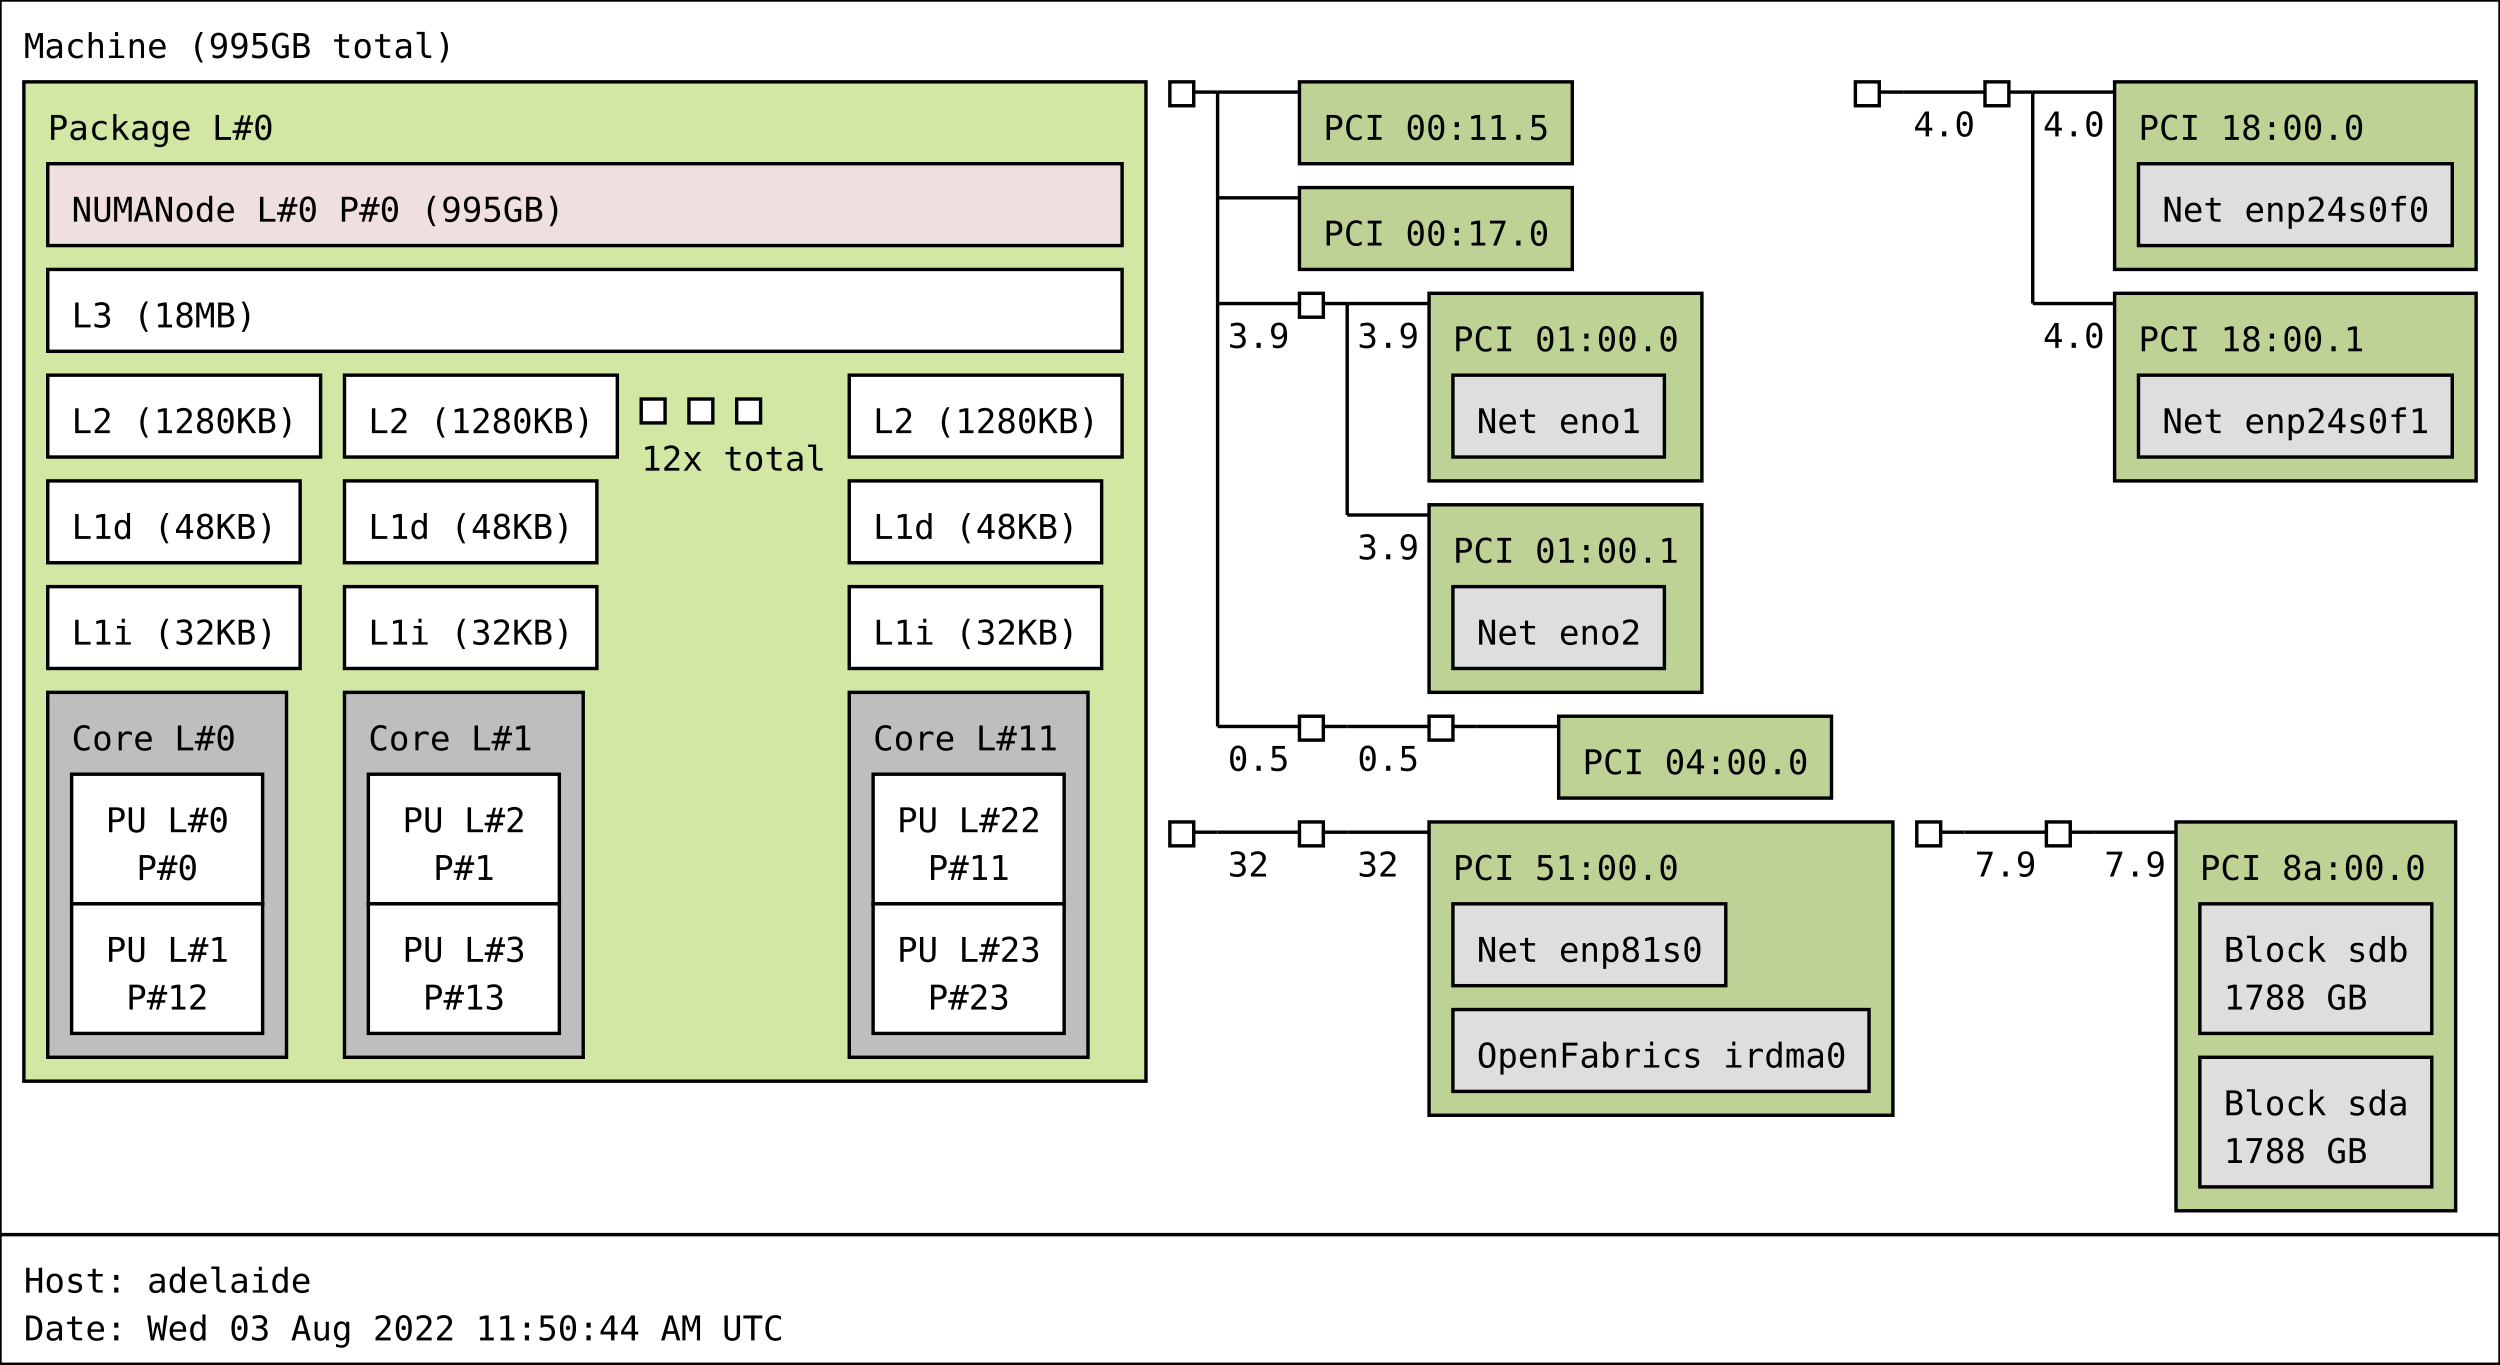
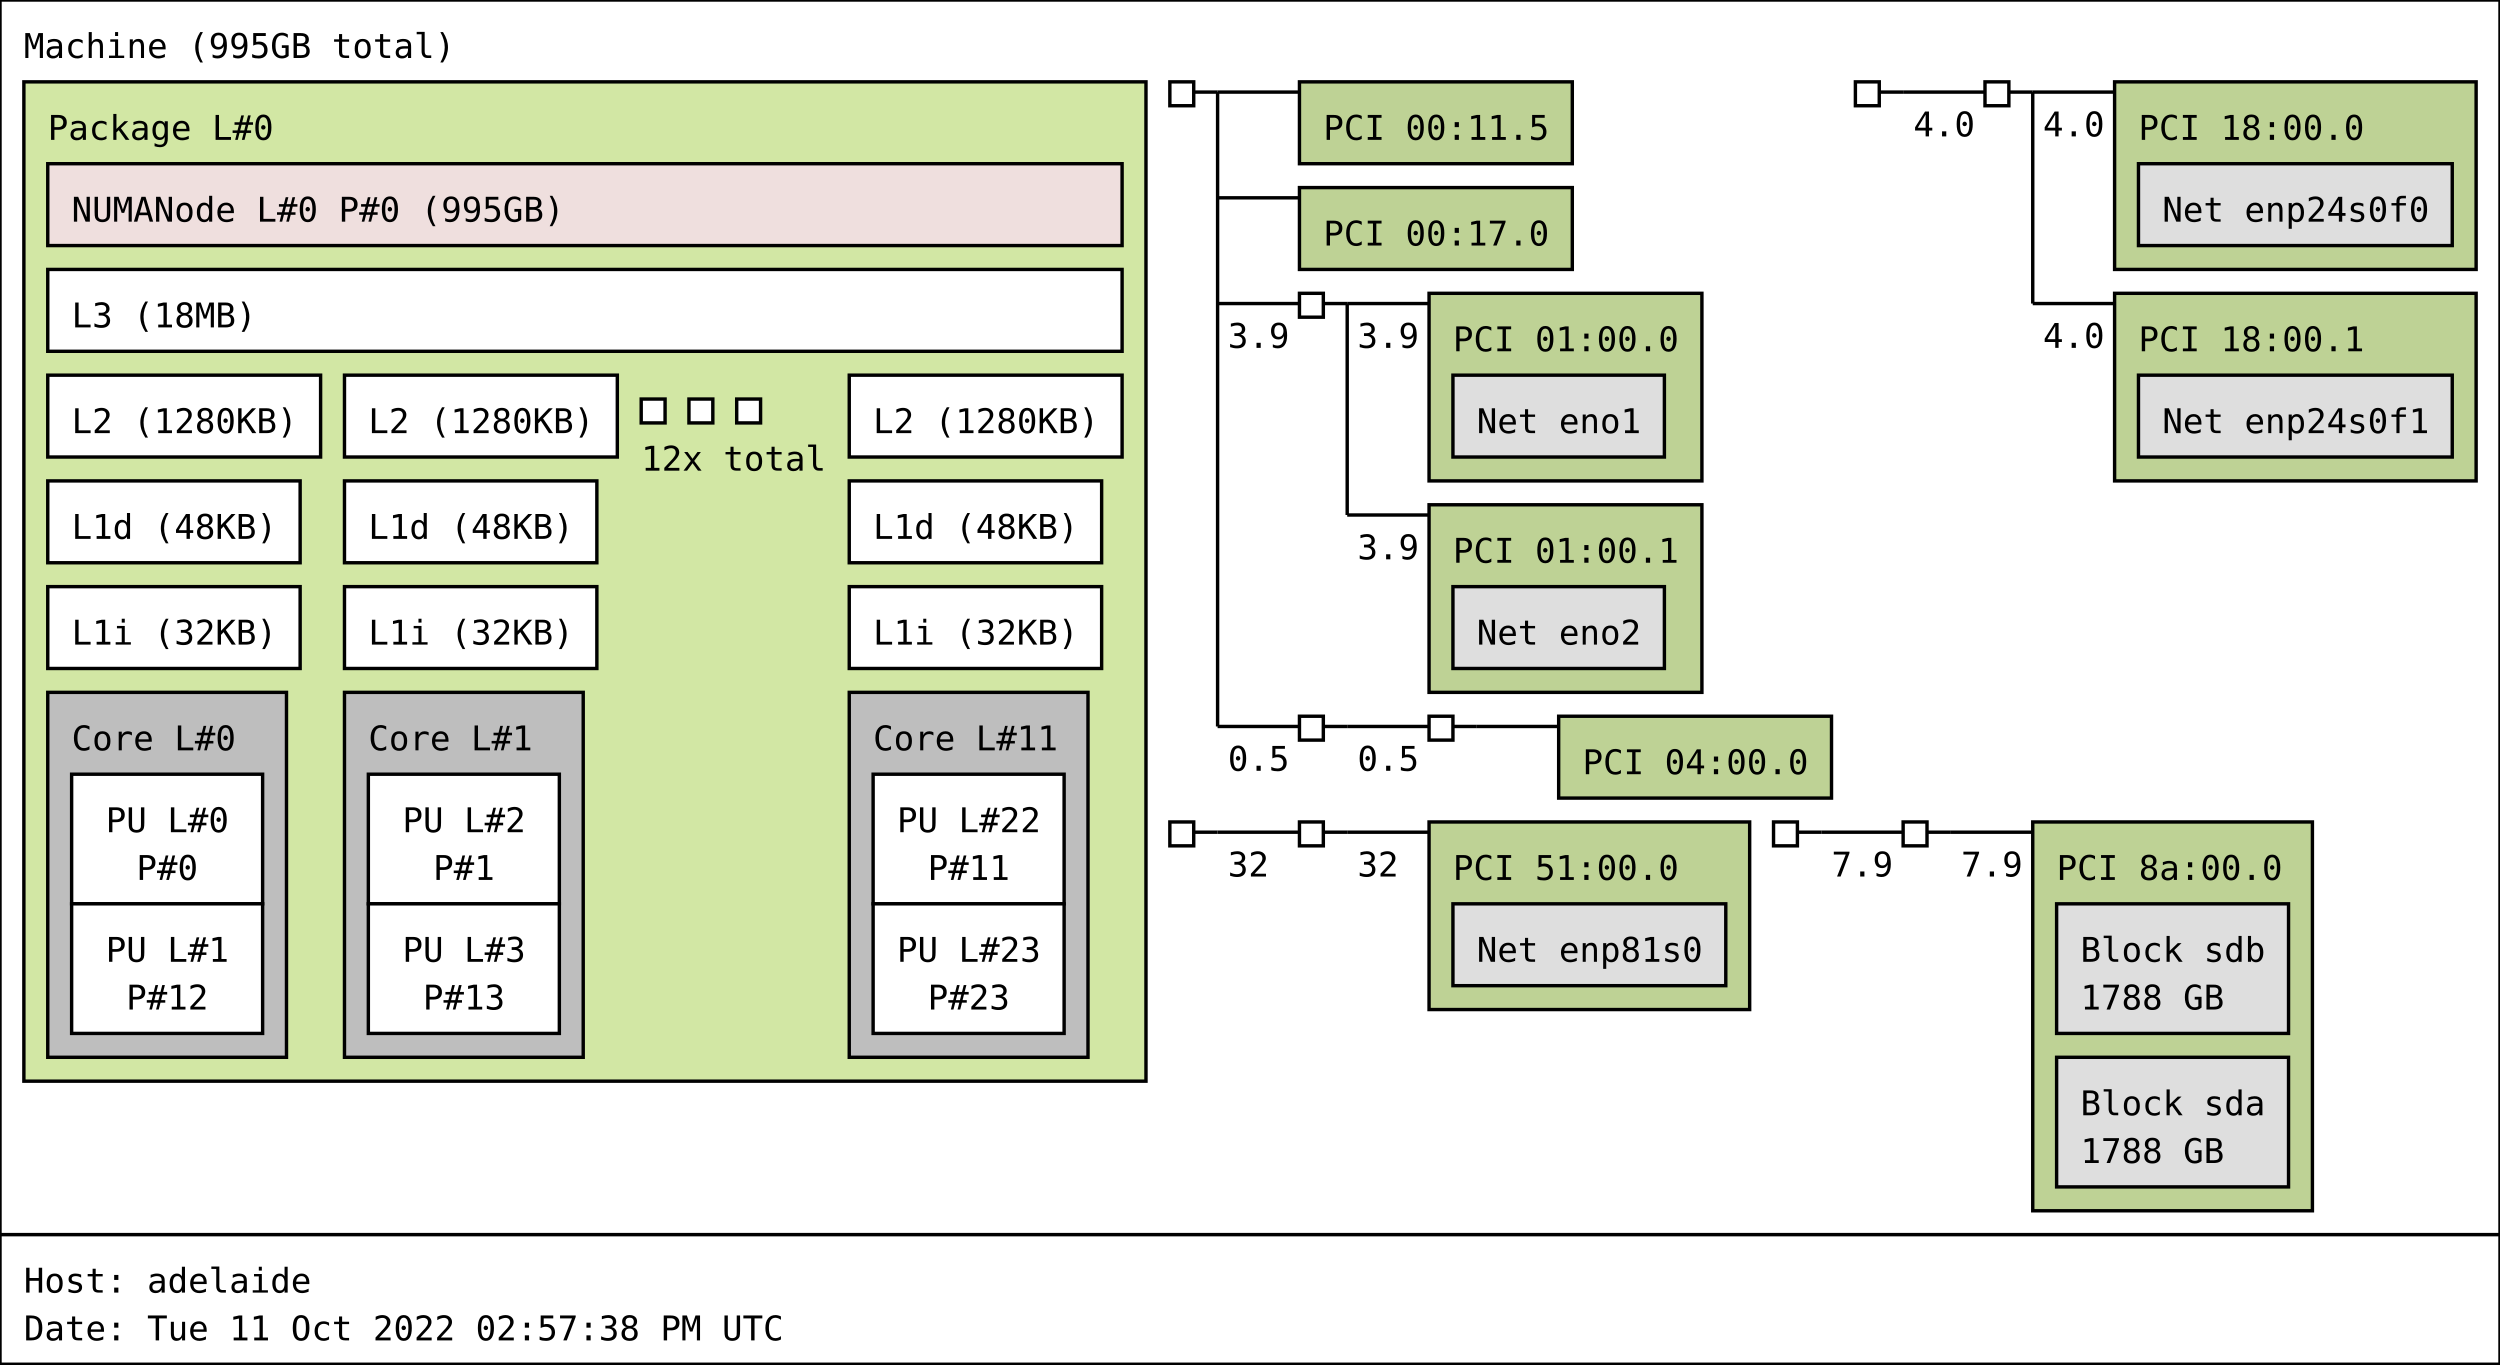
<svg xmlns="http://www.w3.org/2000/svg" width="733px" height="400px" viewBox="0 0 733px 400px" version="1.1">
  <rect id="Machine_0_rect" class="Machine" x="0" y="0" width="733" height="362" fill="rgb(255,255,255)" stroke="rgb(0,0,0)" stroke-width="1" />
  <text id="Machine_0_text" class="Machine" font-family="Monospace" x="7" y="17" fill="rgb(0,0,0)" font-size="10px">Machine (995GB total)</text>
  <rect id="Package_0_rect" class="Package" x="7" y="24" width="329" height="293" fill="rgb(210,231,164)" stroke="rgb(0,0,0)" stroke-width="1" />
  <text id="Package_0_text" class="Package" font-family="Monospace" x="14" y="41" fill="rgb(0,0,0)" font-size="10px">Package L#0</text>
  <rect id="L3_0_rect" class="L3" x="14" y="79" width="315" height="24" fill="rgb(255,255,255)" stroke="rgb(0,0,0)" stroke-width="1" />
  <text id="L3_0_text" class="L3" font-family="Monospace" x="21" y="96" fill="rgb(0,0,0)" font-size="10px">L3 (18MB)</text>
  <rect id="L2_0_rect" class="L2" x="14" y="110" width="80" height="24" fill="rgb(255,255,255)" stroke="rgb(0,0,0)" stroke-width="1" />
  <text id="L2_0_text" class="L2" font-family="Monospace" x="21" y="127" fill="rgb(0,0,0)" font-size="10px">L2 (1280KB)</text>
  <rect id="L1d_0_rect" class="L1d" x="14" y="141" width="74" height="24" fill="rgb(255,255,255)" stroke="rgb(0,0,0)" stroke-width="1" />
  <text id="L1d_0_text" class="L1d" font-family="Monospace" x="21" y="158" fill="rgb(0,0,0)" font-size="10px">L1d (48KB)</text>
  <rect id="L1i_0_rect" class="L1i" x="14" y="172" width="74" height="24" fill="rgb(255,255,255)" stroke="rgb(0,0,0)" stroke-width="1" />
  <text id="L1i_0_text" class="L1i" font-family="Monospace" x="21" y="189" fill="rgb(0,0,0)" font-size="10px">L1i (32KB)</text>
  <rect id="Core_0_rect" class="Core" x="14" y="203" width="70" height="107" fill="rgb(190,190,190)" stroke="rgb(0,0,0)" stroke-width="1" />
  <text id="Core_0_text" class="Core" font-family="Monospace" x="21" y="220" fill="rgb(0,0,0)" font-size="10px">Core L#0</text>
  <rect id="PU_0_rect" class="PU" x="21" y="227" width="56" height="38" fill="rgb(255,255,255)" stroke="rgb(0,0,0)" stroke-width="1" />
  <text id="PU_0_text" class="PU" font-family="Monospace" x="31" y="244" fill="rgb(0,0,0)" font-size="10px">PU L#0</text>
  <text id="PU_0_text_1" class="PU" font-family="Monospace" x="40" y="258" fill="rgb(0,0,0)" font-size="10px">P#0</text>
  <rect id="PU_1_rect" class="PU" x="21" y="265" width="56" height="38" fill="rgb(255,255,255)" stroke="rgb(0,0,0)" stroke-width="1" />
  <text id="PU_1_text" class="PU" font-family="Monospace" x="31" y="282" fill="rgb(0,0,0)" font-size="10px">PU L#1</text>
  <text id="PU_1_text_1" class="PU" font-family="Monospace" x="37" y="296" fill="rgb(0,0,0)" font-size="10px">P#12</text>
  <rect id="L2_1_rect" class="L2" x="101" y="110" width="80" height="24" fill="rgb(255,255,255)" stroke="rgb(0,0,0)" stroke-width="1" />
  <text id="L2_1_text" class="L2" font-family="Monospace" x="108" y="127" fill="rgb(0,0,0)" font-size="10px">L2 (1280KB)</text>
  <rect id="L1d_1_rect" class="L1d" x="101" y="141" width="74" height="24" fill="rgb(255,255,255)" stroke="rgb(0,0,0)" stroke-width="1" />
  <text id="L1d_1_text" class="L1d" font-family="Monospace" x="108" y="158" fill="rgb(0,0,0)" font-size="10px">L1d (48KB)</text>
  <rect id="L1i_1_rect" class="L1i" x="101" y="172" width="74" height="24" fill="rgb(255,255,255)" stroke="rgb(0,0,0)" stroke-width="1" />
  <text id="L1i_1_text" class="L1i" font-family="Monospace" x="108" y="189" fill="rgb(0,0,0)" font-size="10px">L1i (32KB)</text>
  <rect id="Core_1_rect" class="Core" x="101" y="203" width="70" height="107" fill="rgb(190,190,190)" stroke="rgb(0,0,0)" stroke-width="1" />
  <text id="Core_1_text" class="Core" font-family="Monospace" x="108" y="220" fill="rgb(0,0,0)" font-size="10px">Core L#1</text>
  <rect id="PU_2_rect" class="PU" x="108" y="227" width="56" height="38" fill="rgb(255,255,255)" stroke="rgb(0,0,0)" stroke-width="1" />
  <text id="PU_2_text" class="PU" font-family="Monospace" x="118" y="244" fill="rgb(0,0,0)" font-size="10px">PU L#2</text>
  <text id="PU_2_text_1" class="PU" font-family="Monospace" x="127" y="258" fill="rgb(0,0,0)" font-size="10px">P#1</text>
  <rect id="PU_3_rect" class="PU" x="108" y="265" width="56" height="38" fill="rgb(255,255,255)" stroke="rgb(0,0,0)" stroke-width="1" />
  <text id="PU_3_text" class="PU" font-family="Monospace" x="118" y="282" fill="rgb(0,0,0)" font-size="10px">PU L#3</text>
  <text id="PU_3_text_1" class="PU" font-family="Monospace" x="124" y="296" fill="rgb(0,0,0)" font-size="10px">P#13</text>
  <rect id="L2_2_rect" class="L2" x="188" y="117" width="7" height="7" fill="rgb(255,255,255)" stroke="rgb(0,0,0)" stroke-width="1" />
  <rect id="L2_2_rect" class="L2" x="202" y="117" width="7" height="7" fill="rgb(255,255,255)" stroke="rgb(0,0,0)" stroke-width="1" />
  <rect id="L2_2_rect" class="L2" x="216" y="117" width="7" height="7" fill="rgb(255,255,255)" stroke="rgb(0,0,0)" stroke-width="1" />
  <text id="L2_2_text" class="L2" font-family="Monospace" x="188" y="138" fill="rgb(0,0,0)" font-size="10px">12x total</text>
  <rect id="L2_11_rect" class="L2" x="249" y="110" width="80" height="24" fill="rgb(255,255,255)" stroke="rgb(0,0,0)" stroke-width="1" />
  <text id="L2_11_text" class="L2" font-family="Monospace" x="256" y="127" fill="rgb(0,0,0)" font-size="10px">L2 (1280KB)</text>
  <rect id="L1d_11_rect" class="L1d" x="249" y="141" width="74" height="24" fill="rgb(255,255,255)" stroke="rgb(0,0,0)" stroke-width="1" />
  <text id="L1d_11_text" class="L1d" font-family="Monospace" x="256" y="158" fill="rgb(0,0,0)" font-size="10px">L1d (48KB)</text>
  <rect id="L1i_11_rect" class="L1i" x="249" y="172" width="74" height="24" fill="rgb(255,255,255)" stroke="rgb(0,0,0)" stroke-width="1" />
  <text id="L1i_11_text" class="L1i" font-family="Monospace" x="256" y="189" fill="rgb(0,0,0)" font-size="10px">L1i (32KB)</text>
  <rect id="Core_11_rect" class="Core" x="249" y="203" width="70" height="107" fill="rgb(190,190,190)" stroke="rgb(0,0,0)" stroke-width="1" />
  <text id="Core_11_text" class="Core" font-family="Monospace" x="256" y="220" fill="rgb(0,0,0)" font-size="10px">Core L#11</text>
  <rect id="PU_22_rect" class="PU" x="256" y="227" width="56" height="38" fill="rgb(255,255,255)" stroke="rgb(0,0,0)" stroke-width="1" />
  <text id="PU_22_text" class="PU" font-family="Monospace" x="263" y="244" fill="rgb(0,0,0)" font-size="10px">PU L#22</text>
  <text id="PU_22_text_1" class="PU" font-family="Monospace" x="272" y="258" fill="rgb(0,0,0)" font-size="10px">P#11</text>
  <rect id="PU_23_rect" class="PU" x="256" y="265" width="56" height="38" fill="rgb(255,255,255)" stroke="rgb(0,0,0)" stroke-width="1" />
  <text id="PU_23_text" class="PU" font-family="Monospace" x="263" y="282" fill="rgb(0,0,0)" font-size="10px">PU L#23</text>
  <text id="PU_23_text_1" class="PU" font-family="Monospace" x="272" y="296" fill="rgb(0,0,0)" font-size="10px">P#23</text>
  <rect id="NUMANode_0_rect" class="NUMANode" x="14" y="48" width="315" height="24" fill="rgb(239,223,222)" stroke="rgb(0,0,0)" stroke-width="1" />
  <text id="NUMANode_0_text" class="NUMANode" font-family="Monospace" x="21" y="65" fill="rgb(0,0,0)" font-size="10px">NUMANode L#0 P#0 (995GB)</text>
  <rect id="HostBridge_0_rect" class="HostBridge" x="343" y="24" width="7" height="7" fill="rgb(255,255,255)" stroke="rgb(0,0,0)" stroke-width="1" />
  <line id="HostBridge_0_line" class="HostBridge" x1="350" y1="27" x2="357" y2="27" stroke="rgb(0,0,0)" stroke-width="1" />
  <line id="HostBridge_0_line_2" class="HostBridge" x1="357" y1="27" x2="381" y2="27" stroke="rgb(0,0,0)" stroke-width="1" />
  <line id="HostBridge_0_line_3" class="HostBridge" x1="357" y1="58" x2="381" y2="58" stroke="rgb(0,0,0)" stroke-width="1" />
  <line id="HostBridge_0_line_4" class="HostBridge" x1="357" y1="89" x2="381" y2="89" stroke="rgb(0,0,0)" stroke-width="1" />
  <text id="HostBridge_0_text_4" class="HostBridge" font-family="Monospace" x="360" y="102" fill="rgb(0,0,0)" font-size="10px">3.9</text>
  <line id="HostBridge_0_line_5" class="HostBridge" x1="357" y1="213" x2="381" y2="213" stroke="rgb(0,0,0)" stroke-width="1" />
  <text id="HostBridge_0_text_5" class="HostBridge" font-family="Monospace" x="360" y="226" fill="rgb(0,0,0)" font-size="10px">0.5</text>
  <line id="HostBridge_0_line_1" class="HostBridge" x1="357" y1="27" x2="357" y2="213" stroke="rgb(0,0,0)" stroke-width="1" />
  <rect id="PCI_0_rect" class="PCI" x="381" y="24" width="80" height="24" fill="rgb(190,210,149)" stroke="rgb(0,0,0)" stroke-width="1" />
  <text id="PCI_0_text" class="PCI" font-family="Monospace" x="388" y="41" fill="rgb(0,0,0)" font-size="10px">PCI 00:11.5</text>
  <rect id="PCI_1_rect" class="PCI" x="381" y="55" width="80" height="24" fill="rgb(190,210,149)" stroke="rgb(0,0,0)" stroke-width="1" />
  <text id="PCI_1_text" class="PCI" font-family="Monospace" x="388" y="72" fill="rgb(0,0,0)" font-size="10px">PCI 00:17.0</text>
  <rect id="PCIBridge_1_rect" class="PCIBridge" x="381" y="86" width="7" height="7" fill="rgb(255,255,255)" stroke="rgb(0,0,0)" stroke-width="1" />
  <line id="PCIBridge_1_line" class="PCIBridge" x1="388" y1="89" x2="395" y2="89" stroke="rgb(0,0,0)" stroke-width="1" />
  <line id="PCIBridge_1_line_2" class="PCIBridge" x1="395" y1="89" x2="419" y2="89" stroke="rgb(0,0,0)" stroke-width="1" />
  <text id="PCIBridge_1_text_2" class="PCIBridge" font-family="Monospace" x="398" y="102" fill="rgb(0,0,0)" font-size="10px">3.9</text>
  <line id="PCIBridge_1_line_3" class="PCIBridge" x1="395" y1="151" x2="419" y2="151" stroke="rgb(0,0,0)" stroke-width="1" />
  <text id="PCIBridge_1_text_3" class="PCIBridge" font-family="Monospace" x="398" y="164" fill="rgb(0,0,0)" font-size="10px">3.9</text>
  <line id="PCIBridge_1_line_1" class="PCIBridge" x1="395" y1="89" x2="395" y2="151" stroke="rgb(0,0,0)" stroke-width="1" />
  <rect id="PCI_2_rect" class="PCI" x="419" y="86" width="80" height="55" fill="rgb(190,210,149)" stroke="rgb(0,0,0)" stroke-width="1" />
  <text id="PCI_2_text" class="PCI" font-family="Monospace" x="426" y="103" fill="rgb(0,0,0)" font-size="10px">PCI 01:00.0</text>
  <rect id="Net_0_rect" class="Net" x="426" y="110" width="62" height="24" fill="rgb(222,222,222)" stroke="rgb(0,0,0)" stroke-width="1" />
  <text id="Net_0_text" class="Net" font-family="Monospace" x="433" y="127" fill="rgb(0,0,0)" font-size="10px">Net eno1</text>
  <rect id="PCI_3_rect" class="PCI" x="419" y="148" width="80" height="55" fill="rgb(190,210,149)" stroke="rgb(0,0,0)" stroke-width="1" />
  <text id="PCI_3_text" class="PCI" font-family="Monospace" x="426" y="165" fill="rgb(0,0,0)" font-size="10px">PCI 01:00.1</text>
  <rect id="Net_1_rect" class="Net" x="426" y="172" width="62" height="24" fill="rgb(222,222,222)" stroke="rgb(0,0,0)" stroke-width="1" />
  <text id="Net_1_text" class="Net" font-family="Monospace" x="433" y="189" fill="rgb(0,0,0)" font-size="10px">Net eno2</text>
  <rect id="PCIBridge_2_rect" class="PCIBridge" x="381" y="210" width="7" height="7" fill="rgb(255,255,255)" stroke="rgb(0,0,0)" stroke-width="1" />
  <line id="PCIBridge_2_line" class="PCIBridge" x1="388" y1="213" x2="395" y2="213" stroke="rgb(0,0,0)" stroke-width="1" />
  <line id="PCIBridge_2_line_2" class="PCIBridge" x1="395" y1="213" x2="419" y2="213" stroke="rgb(0,0,0)" stroke-width="1" />
  <text id="PCIBridge_2_text_2" class="PCIBridge" font-family="Monospace" x="398" y="226" fill="rgb(0,0,0)" font-size="10px">0.5</text>
  <line id="PCIBridge_2_line_1" class="PCIBridge" x1="395" y1="213" x2="395" y2="213" stroke="rgb(0,0,0)" stroke-width="1" />
  <rect id="PCIBridge_3_rect" class="PCIBridge" x="419" y="210" width="7" height="7" fill="rgb(255,255,255)" stroke="rgb(0,0,0)" stroke-width="1" />
  <line id="PCIBridge_3_line" class="PCIBridge" x1="426" y1="213" x2="433" y2="213" stroke="rgb(0,0,0)" stroke-width="1" />
  <line id="PCIBridge_3_line_2" class="PCIBridge" x1="433" y1="213" x2="457" y2="213" stroke="rgb(0,0,0)" stroke-width="1" />
  <line id="PCIBridge_3_line_1" class="PCIBridge" x1="433" y1="213" x2="433" y2="213" stroke="rgb(0,0,0)" stroke-width="1" />
  <rect id="PCI_4_rect" class="PCI" x="457" y="210" width="80" height="24" fill="rgb(190,210,149)" stroke="rgb(0,0,0)" stroke-width="1" />
  <text id="PCI_4_text" class="PCI" font-family="Monospace" x="464" y="227" fill="rgb(0,0,0)" font-size="10px">PCI 04:00.0</text>
  <rect id="HostBridge_4_rect" class="HostBridge" x="544" y="24" width="7" height="7" fill="rgb(255,255,255)" stroke="rgb(0,0,0)" stroke-width="1" />
  <line id="HostBridge_4_line" class="HostBridge" x1="551" y1="27" x2="558" y2="27" stroke="rgb(0,0,0)" stroke-width="1" />
  <line id="HostBridge_4_line_2" class="HostBridge" x1="558" y1="27" x2="582" y2="27" stroke="rgb(0,0,0)" stroke-width="1" />
  <text id="HostBridge_4_text_2" class="HostBridge" font-family="Monospace" x="561" y="40" fill="rgb(0,0,0)" font-size="10px">4.0</text>
  <line id="HostBridge_4_line_1" class="HostBridge" x1="558" y1="27" x2="558" y2="27" stroke="rgb(0,0,0)" stroke-width="1" />
  <rect id="PCIBridge_5_rect" class="PCIBridge" x="582" y="24" width="7" height="7" fill="rgb(255,255,255)" stroke="rgb(0,0,0)" stroke-width="1" />
  <line id="PCIBridge_5_line" class="PCIBridge" x1="589" y1="27" x2="596" y2="27" stroke="rgb(0,0,0)" stroke-width="1" />
  <line id="PCIBridge_5_line_2" class="PCIBridge" x1="596" y1="27" x2="620" y2="27" stroke="rgb(0,0,0)" stroke-width="1" />
  <text id="PCIBridge_5_text_2" class="PCIBridge" font-family="Monospace" x="599" y="40" fill="rgb(0,0,0)" font-size="10px">4.0</text>
  <line id="PCIBridge_5_line_3" class="PCIBridge" x1="596" y1="89" x2="620" y2="89" stroke="rgb(0,0,0)" stroke-width="1" />
  <text id="PCIBridge_5_text_3" class="PCIBridge" font-family="Monospace" x="599" y="102" fill="rgb(0,0,0)" font-size="10px">4.0</text>
  <line id="PCIBridge_5_line_1" class="PCIBridge" x1="596" y1="27" x2="596" y2="89" stroke="rgb(0,0,0)" stroke-width="1" />
  <rect id="PCI_5_rect" class="PCI" x="620" y="24" width="106" height="55" fill="rgb(190,210,149)" stroke="rgb(0,0,0)" stroke-width="1" />
  <text id="PCI_5_text" class="PCI" font-family="Monospace" x="627" y="41" fill="rgb(0,0,0)" font-size="10px">PCI 18:00.0</text>
  <rect id="Net_2_rect" class="Net" x="627" y="48" width="92" height="24" fill="rgb(222,222,222)" stroke="rgb(0,0,0)" stroke-width="1" />
  <text id="Net_2_text" class="Net" font-family="Monospace" x="634" y="65" fill="rgb(0,0,0)" font-size="10px">Net enp24s0f0</text>
  <rect id="PCI_6_rect" class="PCI" x="620" y="86" width="106" height="55" fill="rgb(190,210,149)" stroke="rgb(0,0,0)" stroke-width="1" />
  <text id="PCI_6_text" class="PCI" font-family="Monospace" x="627" y="103" fill="rgb(0,0,0)" font-size="10px">PCI 18:00.1</text>
  <rect id="Net_3_rect" class="Net" x="627" y="110" width="92" height="24" fill="rgb(222,222,222)" stroke="rgb(0,0,0)" stroke-width="1" />
  <text id="Net_3_text" class="Net" font-family="Monospace" x="634" y="127" fill="rgb(0,0,0)" font-size="10px">Net enp24s0f1</text>
  <rect id="HostBridge_6_rect" class="HostBridge" x="343" y="241" width="7" height="7" fill="rgb(255,255,255)" stroke="rgb(0,0,0)" stroke-width="1" />
  <line id="HostBridge_6_line" class="HostBridge" x1="350" y1="244" x2="357" y2="244" stroke="rgb(0,0,0)" stroke-width="1" />
  <line id="HostBridge_6_line_2" class="HostBridge" x1="357" y1="244" x2="381" y2="244" stroke="rgb(0,0,0)" stroke-width="1" />
  <text id="HostBridge_6_text_2" class="HostBridge" font-family="Monospace" x="360" y="257" fill="rgb(0,0,0)" font-size="10px">32</text>
  <line id="HostBridge_6_line_1" class="HostBridge" x1="357" y1="244" x2="357" y2="244" stroke="rgb(0,0,0)" stroke-width="1" />
  <rect id="PCIBridge_7_rect" class="PCIBridge" x="381" y="241" width="7" height="7" fill="rgb(255,255,255)" stroke="rgb(0,0,0)" stroke-width="1" />
  <line id="PCIBridge_7_line" class="PCIBridge" x1="388" y1="244" x2="395" y2="244" stroke="rgb(0,0,0)" stroke-width="1" />
  <line id="PCIBridge_7_line_2" class="PCIBridge" x1="395" y1="244" x2="419" y2="244" stroke="rgb(0,0,0)" stroke-width="1" />
  <text id="PCIBridge_7_text_2" class="PCIBridge" font-family="Monospace" x="398" y="257" fill="rgb(0,0,0)" font-size="10px">32</text>
  <line id="PCIBridge_7_line_1" class="PCIBridge" x1="395" y1="244" x2="395" y2="244" stroke="rgb(0,0,0)" stroke-width="1" />
-   <rect id="PCI_7_rect" class="PCI" x="419" y="241" width="136" height="86" fill="rgb(190,210,149)" stroke="rgb(0,0,0)" stroke-width="1" />
+   <rect id="PCI_7_rect" class="PCI" x="419" y="241" width="94" height="55" fill="rgb(190,210,149)" stroke="rgb(0,0,0)" stroke-width="1" />
  <text id="PCI_7_text" class="PCI" font-family="Monospace" x="426" y="258" fill="rgb(0,0,0)" font-size="10px">PCI 51:00.0</text>
  <rect id="Net_4_rect" class="Net" x="426" y="265" width="80" height="24" fill="rgb(222,222,222)" stroke="rgb(0,0,0)" stroke-width="1" />
  <text id="Net_4_text" class="Net" font-family="Monospace" x="433" y="282" fill="rgb(0,0,0)" font-size="10px">Net enp81s0</text>
-   <rect id="OpenFabrics_5_rect" class="OpenFabrics" x="426" y="296" width="122" height="24" fill="rgb(222,222,222)" stroke="rgb(0,0,0)" stroke-width="1" />
-   <text id="OpenFabrics_5_text" class="OpenFabrics" font-family="Monospace" x="433" y="313" fill="rgb(0,0,0)" font-size="10px">OpenFabrics irdma0</text>
-   <rect id="HostBridge_8_rect" class="HostBridge" x="562" y="241" width="7" height="7" fill="rgb(255,255,255)" stroke="rgb(0,0,0)" stroke-width="1" />
-   <line id="HostBridge_8_line" class="HostBridge" x1="569" y1="244" x2="576" y2="244" stroke="rgb(0,0,0)" stroke-width="1" />
-   <line id="HostBridge_8_line_2" class="HostBridge" x1="576" y1="244" x2="600" y2="244" stroke="rgb(0,0,0)" stroke-width="1" />
-   <text id="HostBridge_8_text_2" class="HostBridge" font-family="Monospace" x="579" y="257" fill="rgb(0,0,0)" font-size="10px">7.9</text>
-   <line id="HostBridge_8_line_1" class="HostBridge" x1="576" y1="244" x2="576" y2="244" stroke="rgb(0,0,0)" stroke-width="1" />
-   <rect id="PCIBridge_9_rect" class="PCIBridge" x="600" y="241" width="7" height="7" fill="rgb(255,255,255)" stroke="rgb(0,0,0)" stroke-width="1" />
-   <line id="PCIBridge_9_line" class="PCIBridge" x1="607" y1="244" x2="614" y2="244" stroke="rgb(0,0,0)" stroke-width="1" />
-   <line id="PCIBridge_9_line_2" class="PCIBridge" x1="614" y1="244" x2="638" y2="244" stroke="rgb(0,0,0)" stroke-width="1" />
-   <text id="PCIBridge_9_text_2" class="PCIBridge" font-family="Monospace" x="617" y="257" fill="rgb(0,0,0)" font-size="10px">7.9</text>
-   <line id="PCIBridge_9_line_1" class="PCIBridge" x1="614" y1="244" x2="614" y2="244" stroke="rgb(0,0,0)" stroke-width="1" />
-   <rect id="PCI_8_rect" class="PCI" x="638" y="241" width="82" height="114" fill="rgb(190,210,149)" stroke="rgb(0,0,0)" stroke-width="1" />
-   <text id="PCI_8_text" class="PCI" font-family="Monospace" x="645" y="258" fill="rgb(0,0,0)" font-size="10px">PCI 8a:00.0</text>
-   <rect id="Block_6_rect" class="Block" x="645" y="265" width="68" height="38" fill="rgb(222,222,222)" stroke="rgb(0,0,0)" stroke-width="1" />
-   <text id="Block_6_text" class="Block" font-family="Monospace" x="652" y="282" fill="rgb(0,0,0)" font-size="10px">Block sdb</text>
-   <text id="Block_6_text_1" class="Block" font-family="Monospace" x="652" y="296" fill="rgb(0,0,0)" font-size="10px">1788 GB</text>
-   <rect id="Block_7_rect" class="Block" x="645" y="310" width="68" height="38" fill="rgb(222,222,222)" stroke="rgb(0,0,0)" stroke-width="1" />
-   <text id="Block_7_text" class="Block" font-family="Monospace" x="652" y="327" fill="rgb(0,0,0)" font-size="10px">Block sda</text>
-   <text id="Block_7_text_1" class="Block" font-family="Monospace" x="652" y="341" fill="rgb(0,0,0)" font-size="10px">1788 GB</text>
+   <rect id="HostBridge_8_rect" class="HostBridge" x="520" y="241" width="7" height="7" fill="rgb(255,255,255)" stroke="rgb(0,0,0)" stroke-width="1" />
+   <line id="HostBridge_8_line" class="HostBridge" x1="527" y1="244" x2="534" y2="244" stroke="rgb(0,0,0)" stroke-width="1" />
+   <line id="HostBridge_8_line_2" class="HostBridge" x1="534" y1="244" x2="558" y2="244" stroke="rgb(0,0,0)" stroke-width="1" />
+   <text id="HostBridge_8_text_2" class="HostBridge" font-family="Monospace" x="537" y="257" fill="rgb(0,0,0)" font-size="10px">7.9</text>
+   <line id="HostBridge_8_line_1" class="HostBridge" x1="534" y1="244" x2="534" y2="244" stroke="rgb(0,0,0)" stroke-width="1" />
+   <rect id="PCIBridge_9_rect" class="PCIBridge" x="558" y="241" width="7" height="7" fill="rgb(255,255,255)" stroke="rgb(0,0,0)" stroke-width="1" />
+   <line id="PCIBridge_9_line" class="PCIBridge" x1="565" y1="244" x2="572" y2="244" stroke="rgb(0,0,0)" stroke-width="1" />
+   <line id="PCIBridge_9_line_2" class="PCIBridge" x1="572" y1="244" x2="596" y2="244" stroke="rgb(0,0,0)" stroke-width="1" />
+   <text id="PCIBridge_9_text_2" class="PCIBridge" font-family="Monospace" x="575" y="257" fill="rgb(0,0,0)" font-size="10px">7.9</text>
+   <line id="PCIBridge_9_line_1" class="PCIBridge" x1="572" y1="244" x2="572" y2="244" stroke="rgb(0,0,0)" stroke-width="1" />
+   <rect id="PCI_8_rect" class="PCI" x="596" y="241" width="82" height="114" fill="rgb(190,210,149)" stroke="rgb(0,0,0)" stroke-width="1" />
+   <text id="PCI_8_text" class="PCI" font-family="Monospace" x="603" y="258" fill="rgb(0,0,0)" font-size="10px">PCI 8a:00.0</text>
+   <rect id="Block_5_rect" class="Block" x="603" y="265" width="68" height="38" fill="rgb(222,222,222)" stroke="rgb(0,0,0)" stroke-width="1" />
+   <text id="Block_5_text" class="Block" font-family="Monospace" x="610" y="282" fill="rgb(0,0,0)" font-size="10px">Block sdb</text>
+   <text id="Block_5_text_1" class="Block" font-family="Monospace" x="610" y="296" fill="rgb(0,0,0)" font-size="10px">1788 GB</text>
+   <rect id="Block_6_rect" class="Block" x="603" y="310" width="68" height="38" fill="rgb(222,222,222)" stroke="rgb(0,0,0)" stroke-width="1" />
+   <text id="Block_6_text" class="Block" font-family="Monospace" x="610" y="327" fill="rgb(0,0,0)" font-size="10px">Block sda</text>
+   <text id="Block_6_text_1" class="Block" font-family="Monospace" x="610" y="341" fill="rgb(0,0,0)" font-size="10px">1788 GB</text>
  <rect id="anon_rect" x="0" y="362" width="733" height="38" fill="rgb(255,255,255)" stroke="rgb(0,0,0)" stroke-width="1" />
  <text id="anon_text" font-family="Monospace" x="7" y="379" fill="rgb(0,0,0)" font-size="10px">Host: adelaide</text>
-   <text id="anon_text_1" font-family="Monospace" x="7" y="393" fill="rgb(0,0,0)" font-size="10px">Date: Wed 03 Aug 2022 11:50:44 AM UTC</text>
+   <text id="anon_text_1" font-family="Monospace" x="7" y="393" fill="rgb(0,0,0)" font-size="10px">Date: Tue 11 Oct 2022 02:57:38 PM UTC</text>
</svg>
